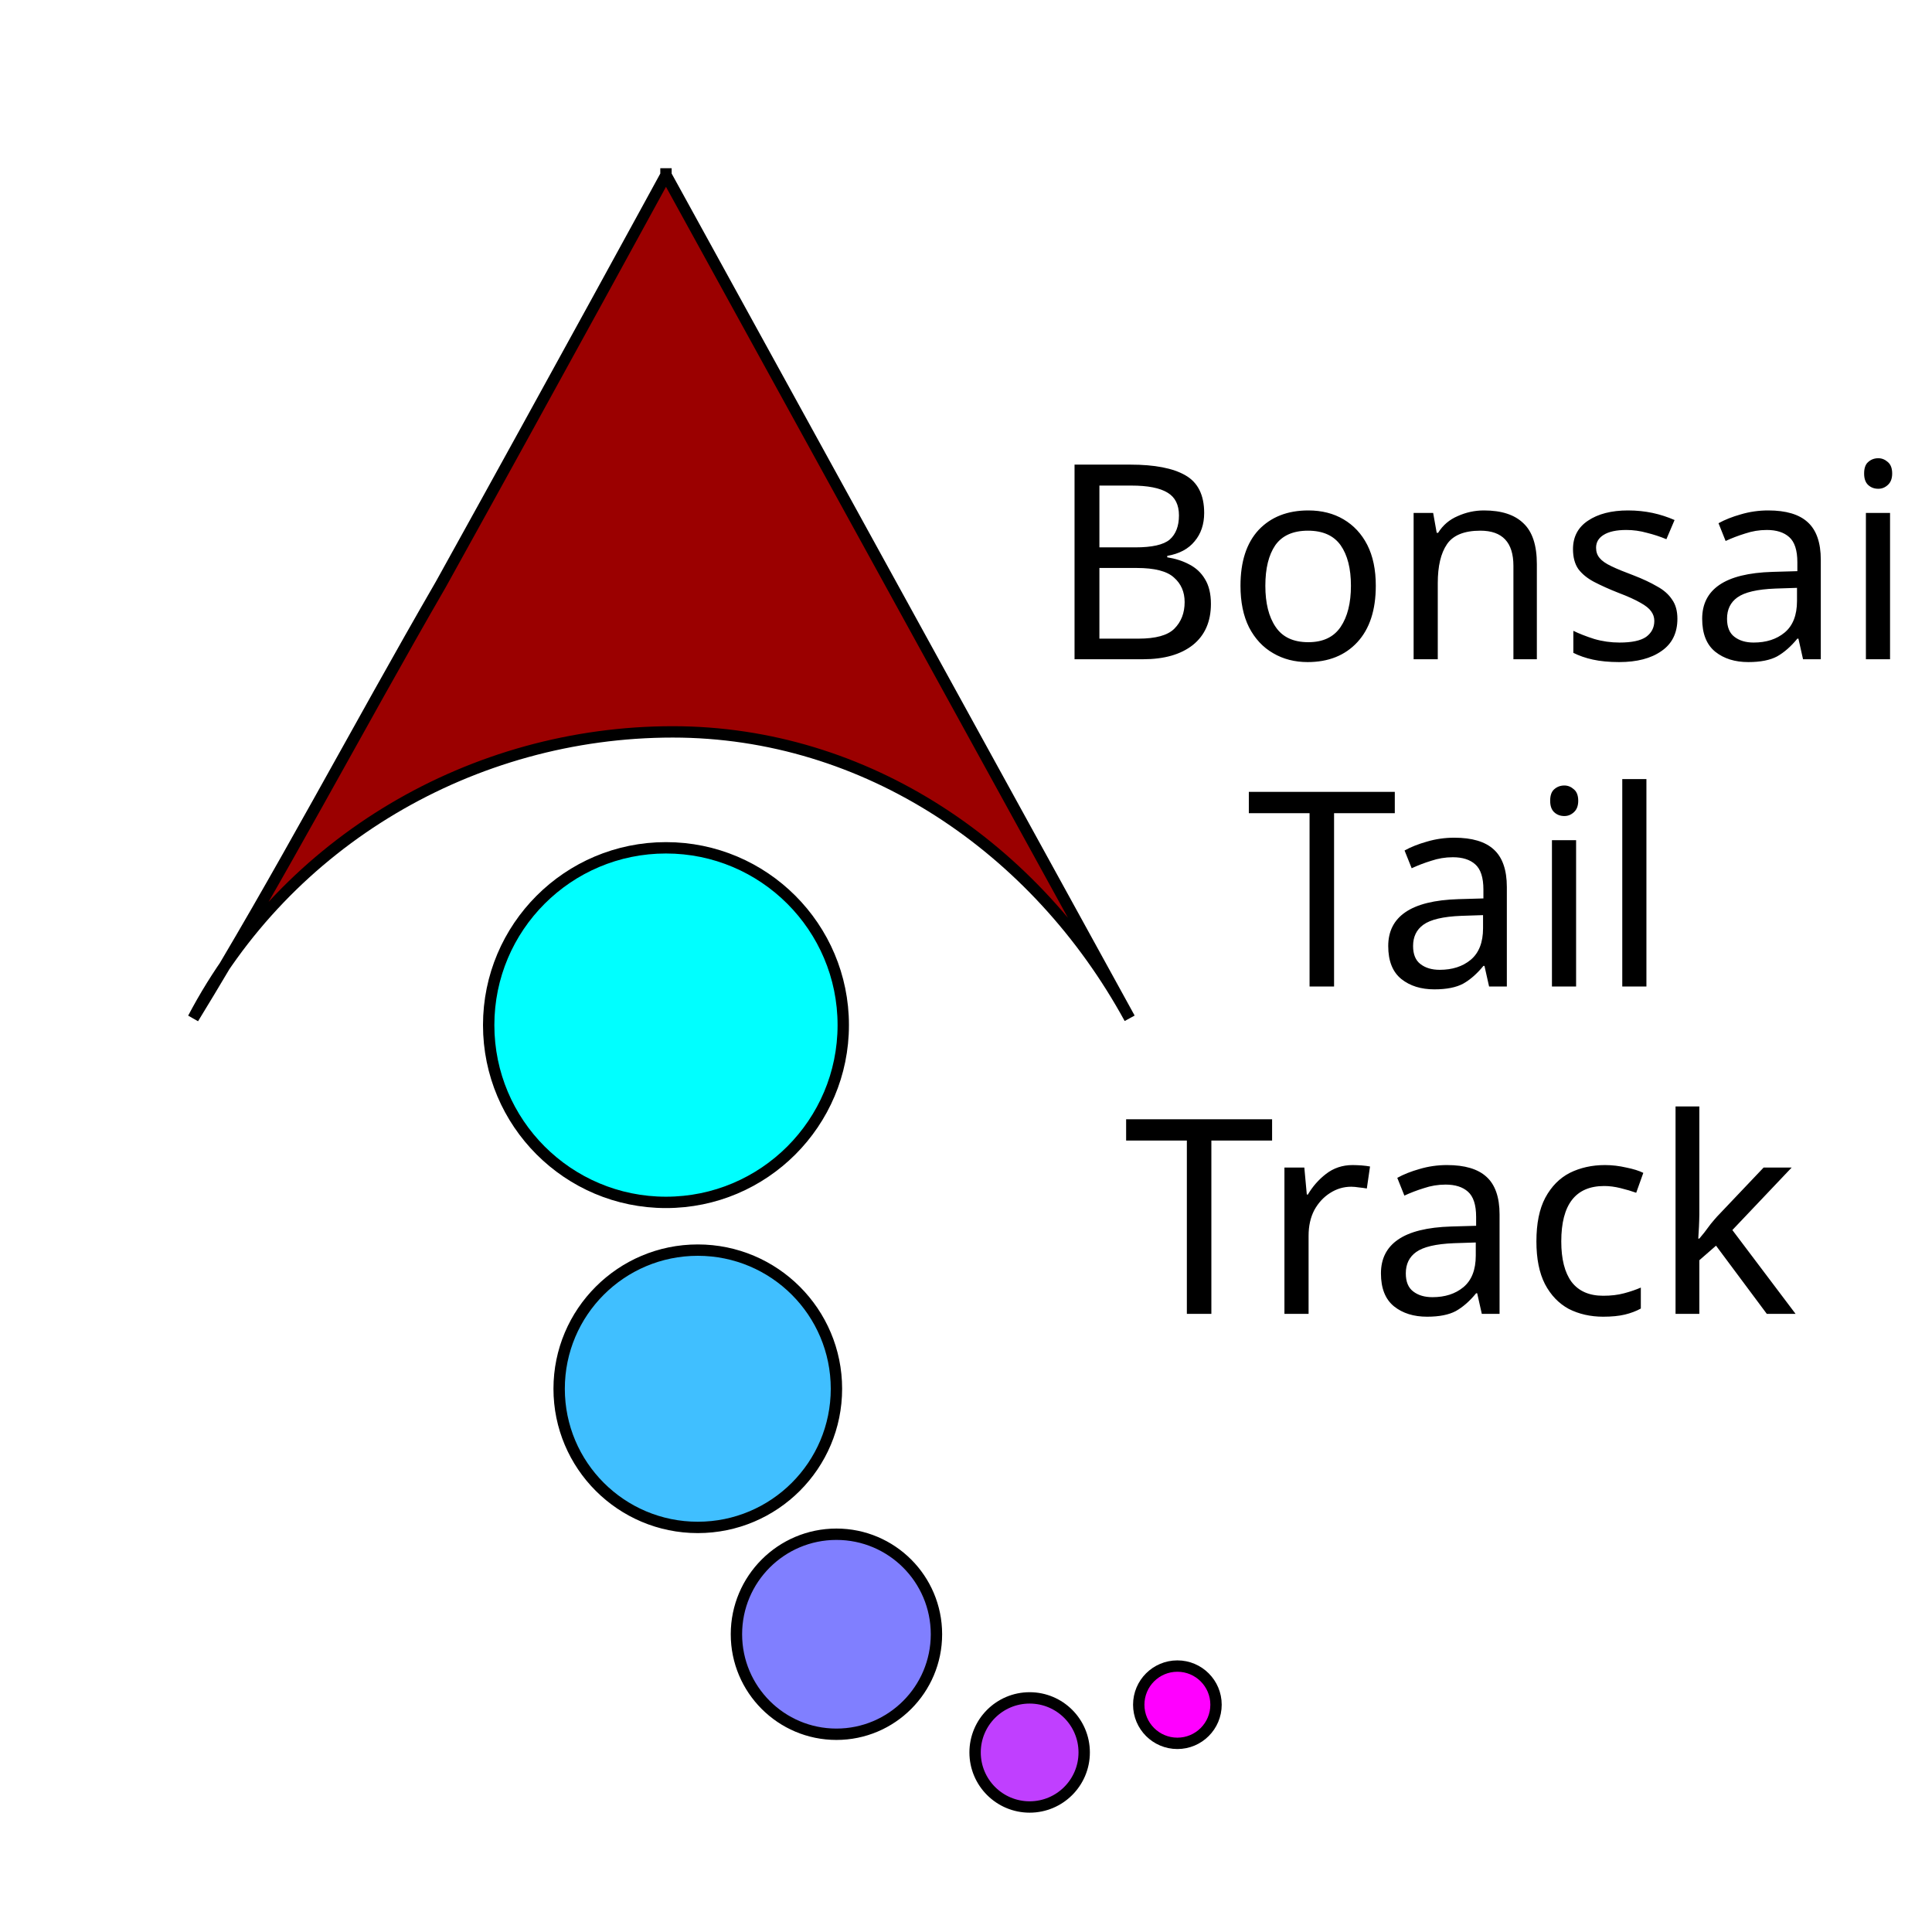
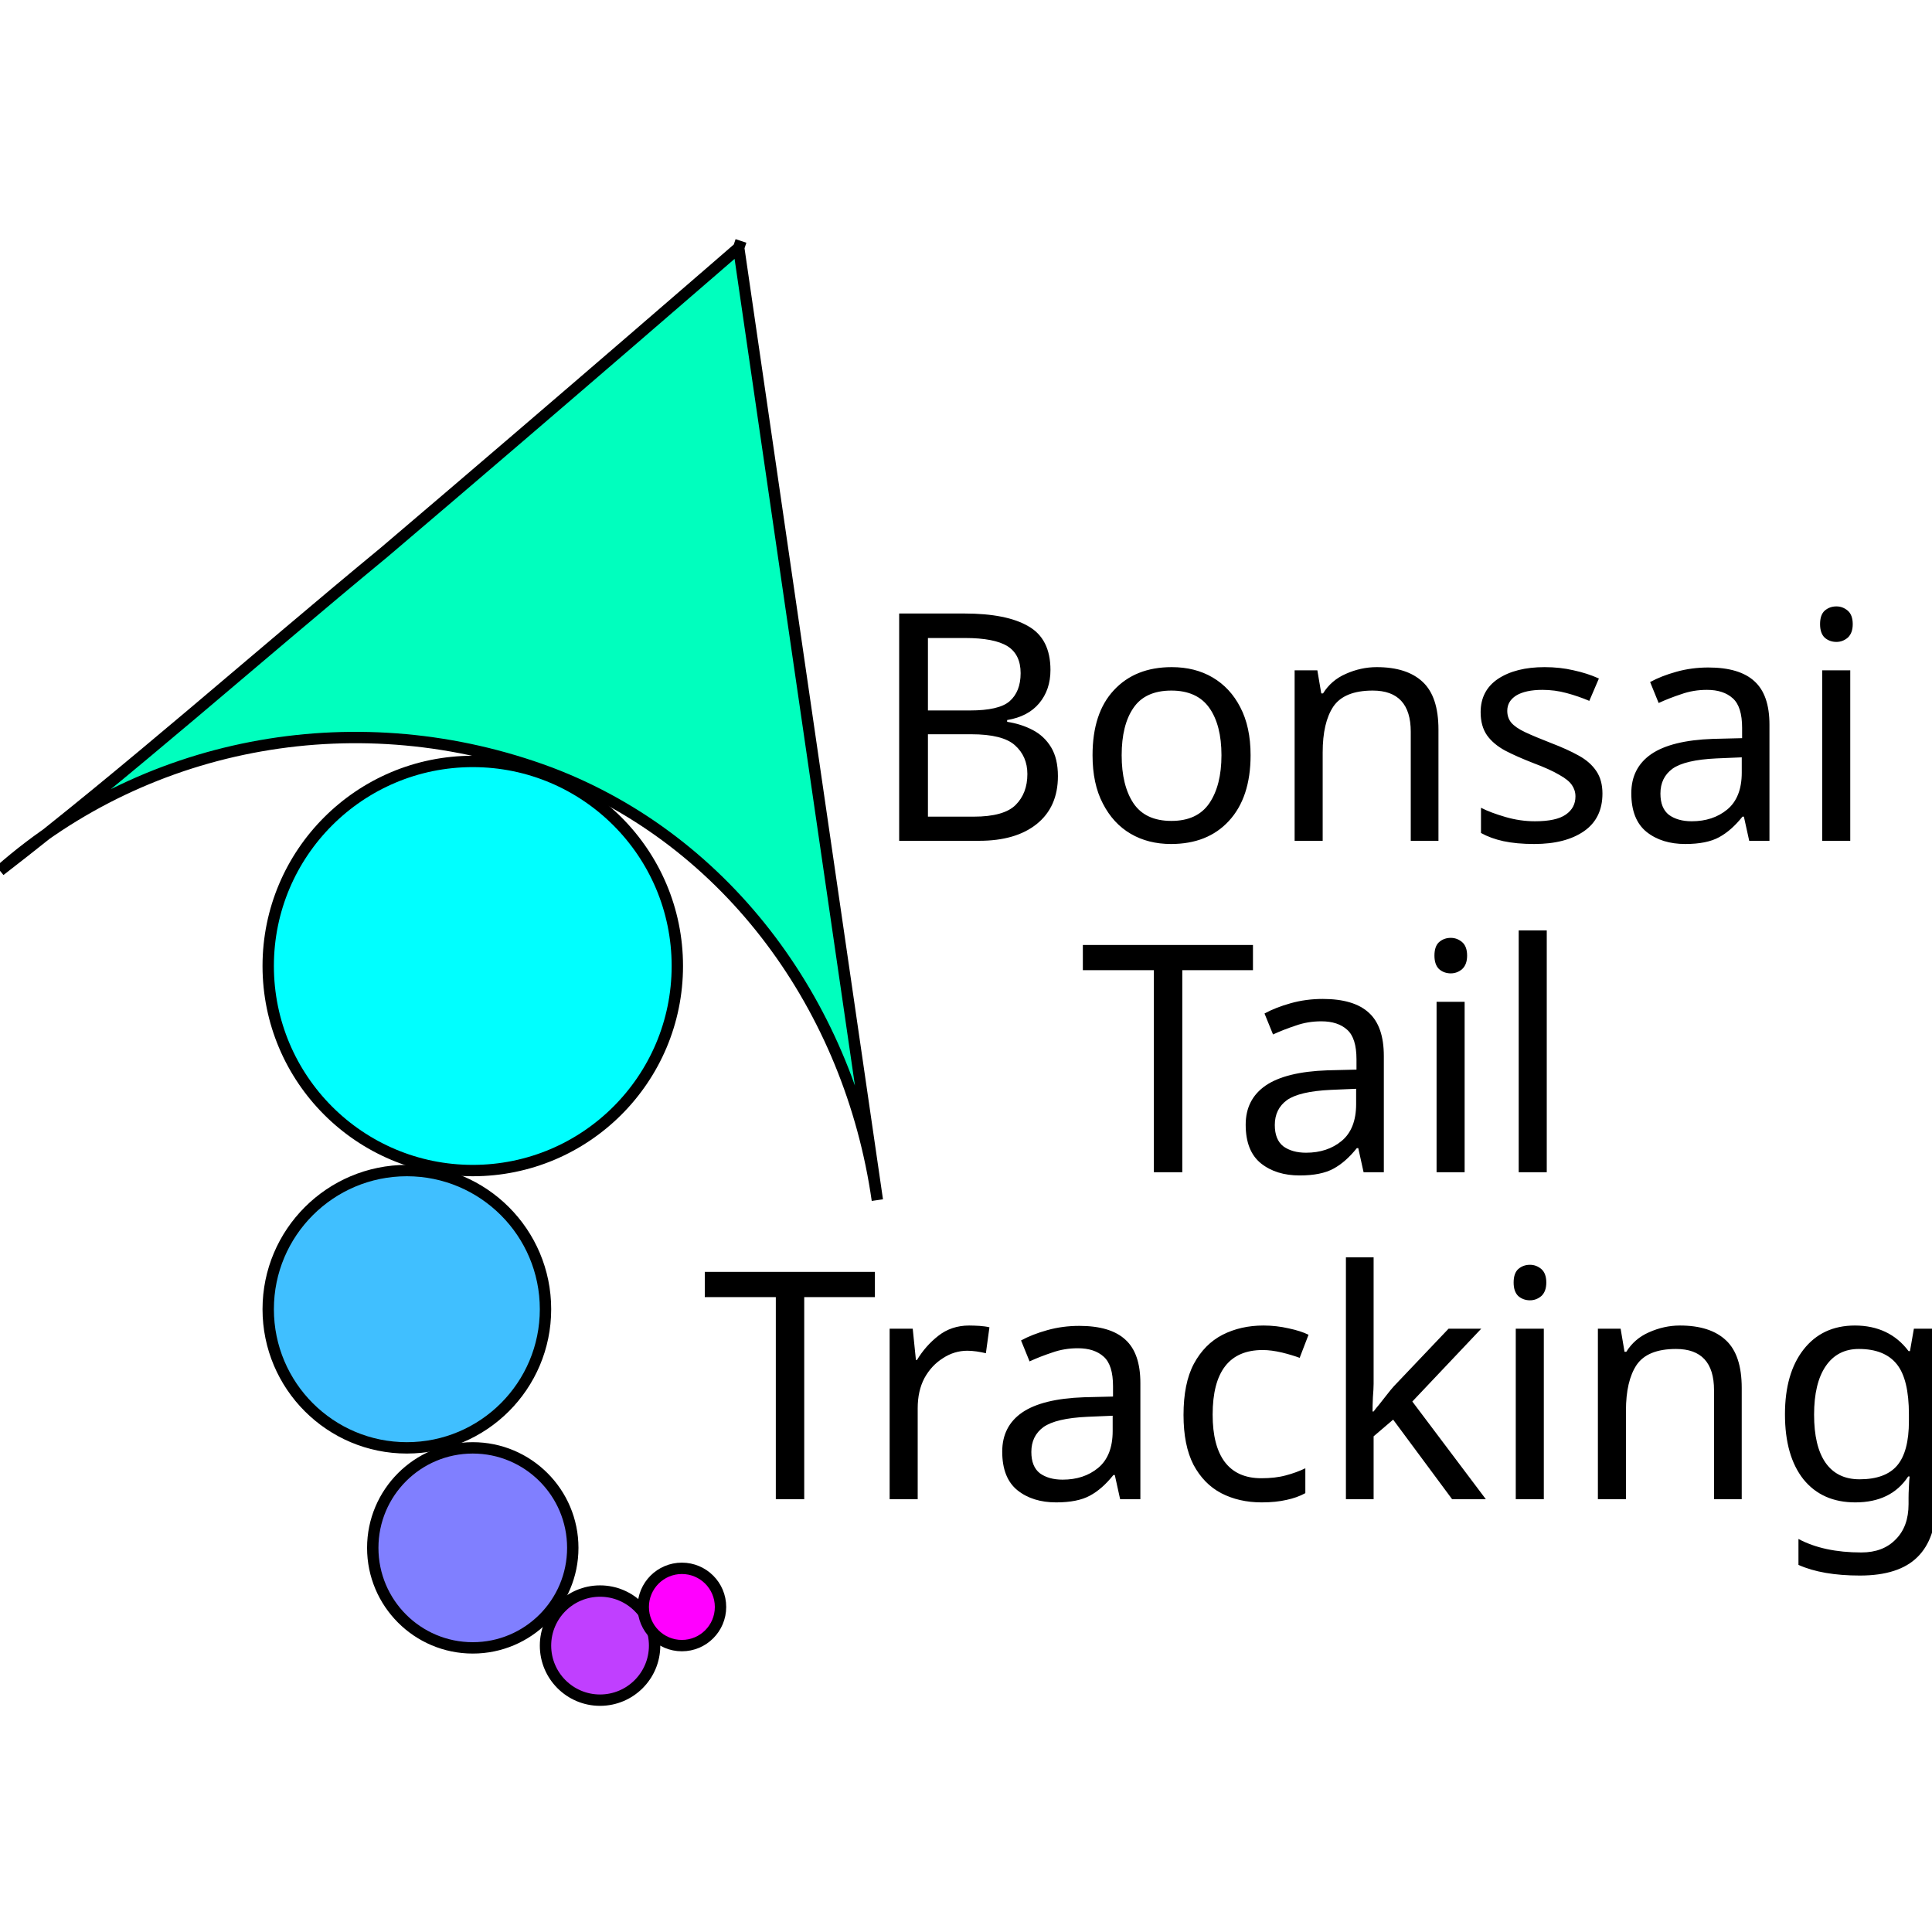
<svg xmlns="http://www.w3.org/2000/svg" version="1.1" id="Layer_1" x="0px" y="0px" viewBox="0 0 85 85" style="enable-background:new 0 0 85 85;" xml:space="preserve">
  <style type="text/css">
	.st0{fill:none;stroke:#000000;stroke-width:0.5;stroke-miterlimit:10;}
	.st1{fill:#00FFFF;stroke:#000000;stroke-width:0.5;stroke-miterlimit:10;}
	.st2{fill:#40BFFF;stroke:#000000;stroke-width:0.5;stroke-miterlimit:10;}
	.st3{fill:#807FFF;stroke:#000000;stroke-width:0.5;stroke-miterlimit:10;}
	.st4{fill:#C03FFF;stroke:#000000;stroke-width:0.5;stroke-miterlimit:10;}
	.st5{fill:#FF00FF;stroke:#000000;stroke-width:0.5;stroke-miterlimit:10;}
- 	.st6{fill:#9B0000;stroke:#000000;stroke-width:0.5;stroke-miterlimit:10;}
+ 	.st6{fill:#00FFBE;stroke:#000000;stroke-width:0.5;stroke-miterlimit:10;}
	.st7{font-family:'ArialMT';}
- 	.st8{font-size:12px;}
+ 	.st8{font-size:14px;}
</style>
  <path class="st0" d="M53.7,81.2" />
-   <circle class="st1" cx="29.3" cy="45.1" r="7.8" />
-   <circle class="st2" cx="30.7" cy="61.1" r="6.1" />
-   <circle class="st3" cx="36.8" cy="71.9" r="4.4" />
-   <circle class="st4" cx="45.3" cy="77.1" r="2.4" />
-   <circle class="st5" cx="51.8" cy="75" r="1.7" />
-   <path class="st6" d="M19.4,25.7c5.1-9.2,9.9-18,9.9-18s0,0,0-0.3v0.3l20.4,37.1c-4.1-7.5-11.6-12.6-20.1-12.6  c-8.8,0-17,4.8-21.1,12.6C12.3,38.6,15.7,32.1,19.4,25.7z" />
-   <text transform="matrix(1 0 0 1 46.1192 29.0039)">
-     <tspan x="0" y="0" class="st7 st8">Bonsai</tspan>
-     <tspan x="8.7" y="14.4" class="st7 st8">Tail</tspan>
-     <tspan x="3.3" y="28.8" class="st7 st8">Track</tspan>
-   </text>
+   <circle class="st1" cx="20.8" cy="42.5" r="9" />
+   <circle class="st2" cx="17.9" cy="57.6" r="6.1" />
+   <circle class="st3" cx="20.8" cy="68.1" r="4.4" />
+   <circle class="st4" cx="26.4" cy="72.4" r="2.4" />
+   <circle class="st5" cx="30" cy="70.7" r="1.7" />
+   <path class="st6" d="M16.9,24.3c8-6.8,15.6-13.4,15.6-13.4s0,0,0.1-0.3l-0.1,0.3l6.1,41.9C37.4,44.4,32.1,37,24.2,34  C15.9,30.9,6.6,32.5,0,38.3C5.7,33.9,11.2,29,16.9,24.3z" />
+   <text transform="matrix(1 0 0 1 38.2003 36.9918)" class="st7 st8">Bonsai</text>
+   <text transform="matrix(1 0 0 1 47.5002 51.5743)" class="st7 st8">Tail</text>
+   <text transform="matrix(1 0 0 1 30.867 65.9581)" class="st7 st8">Tracking</text>
</svg>
